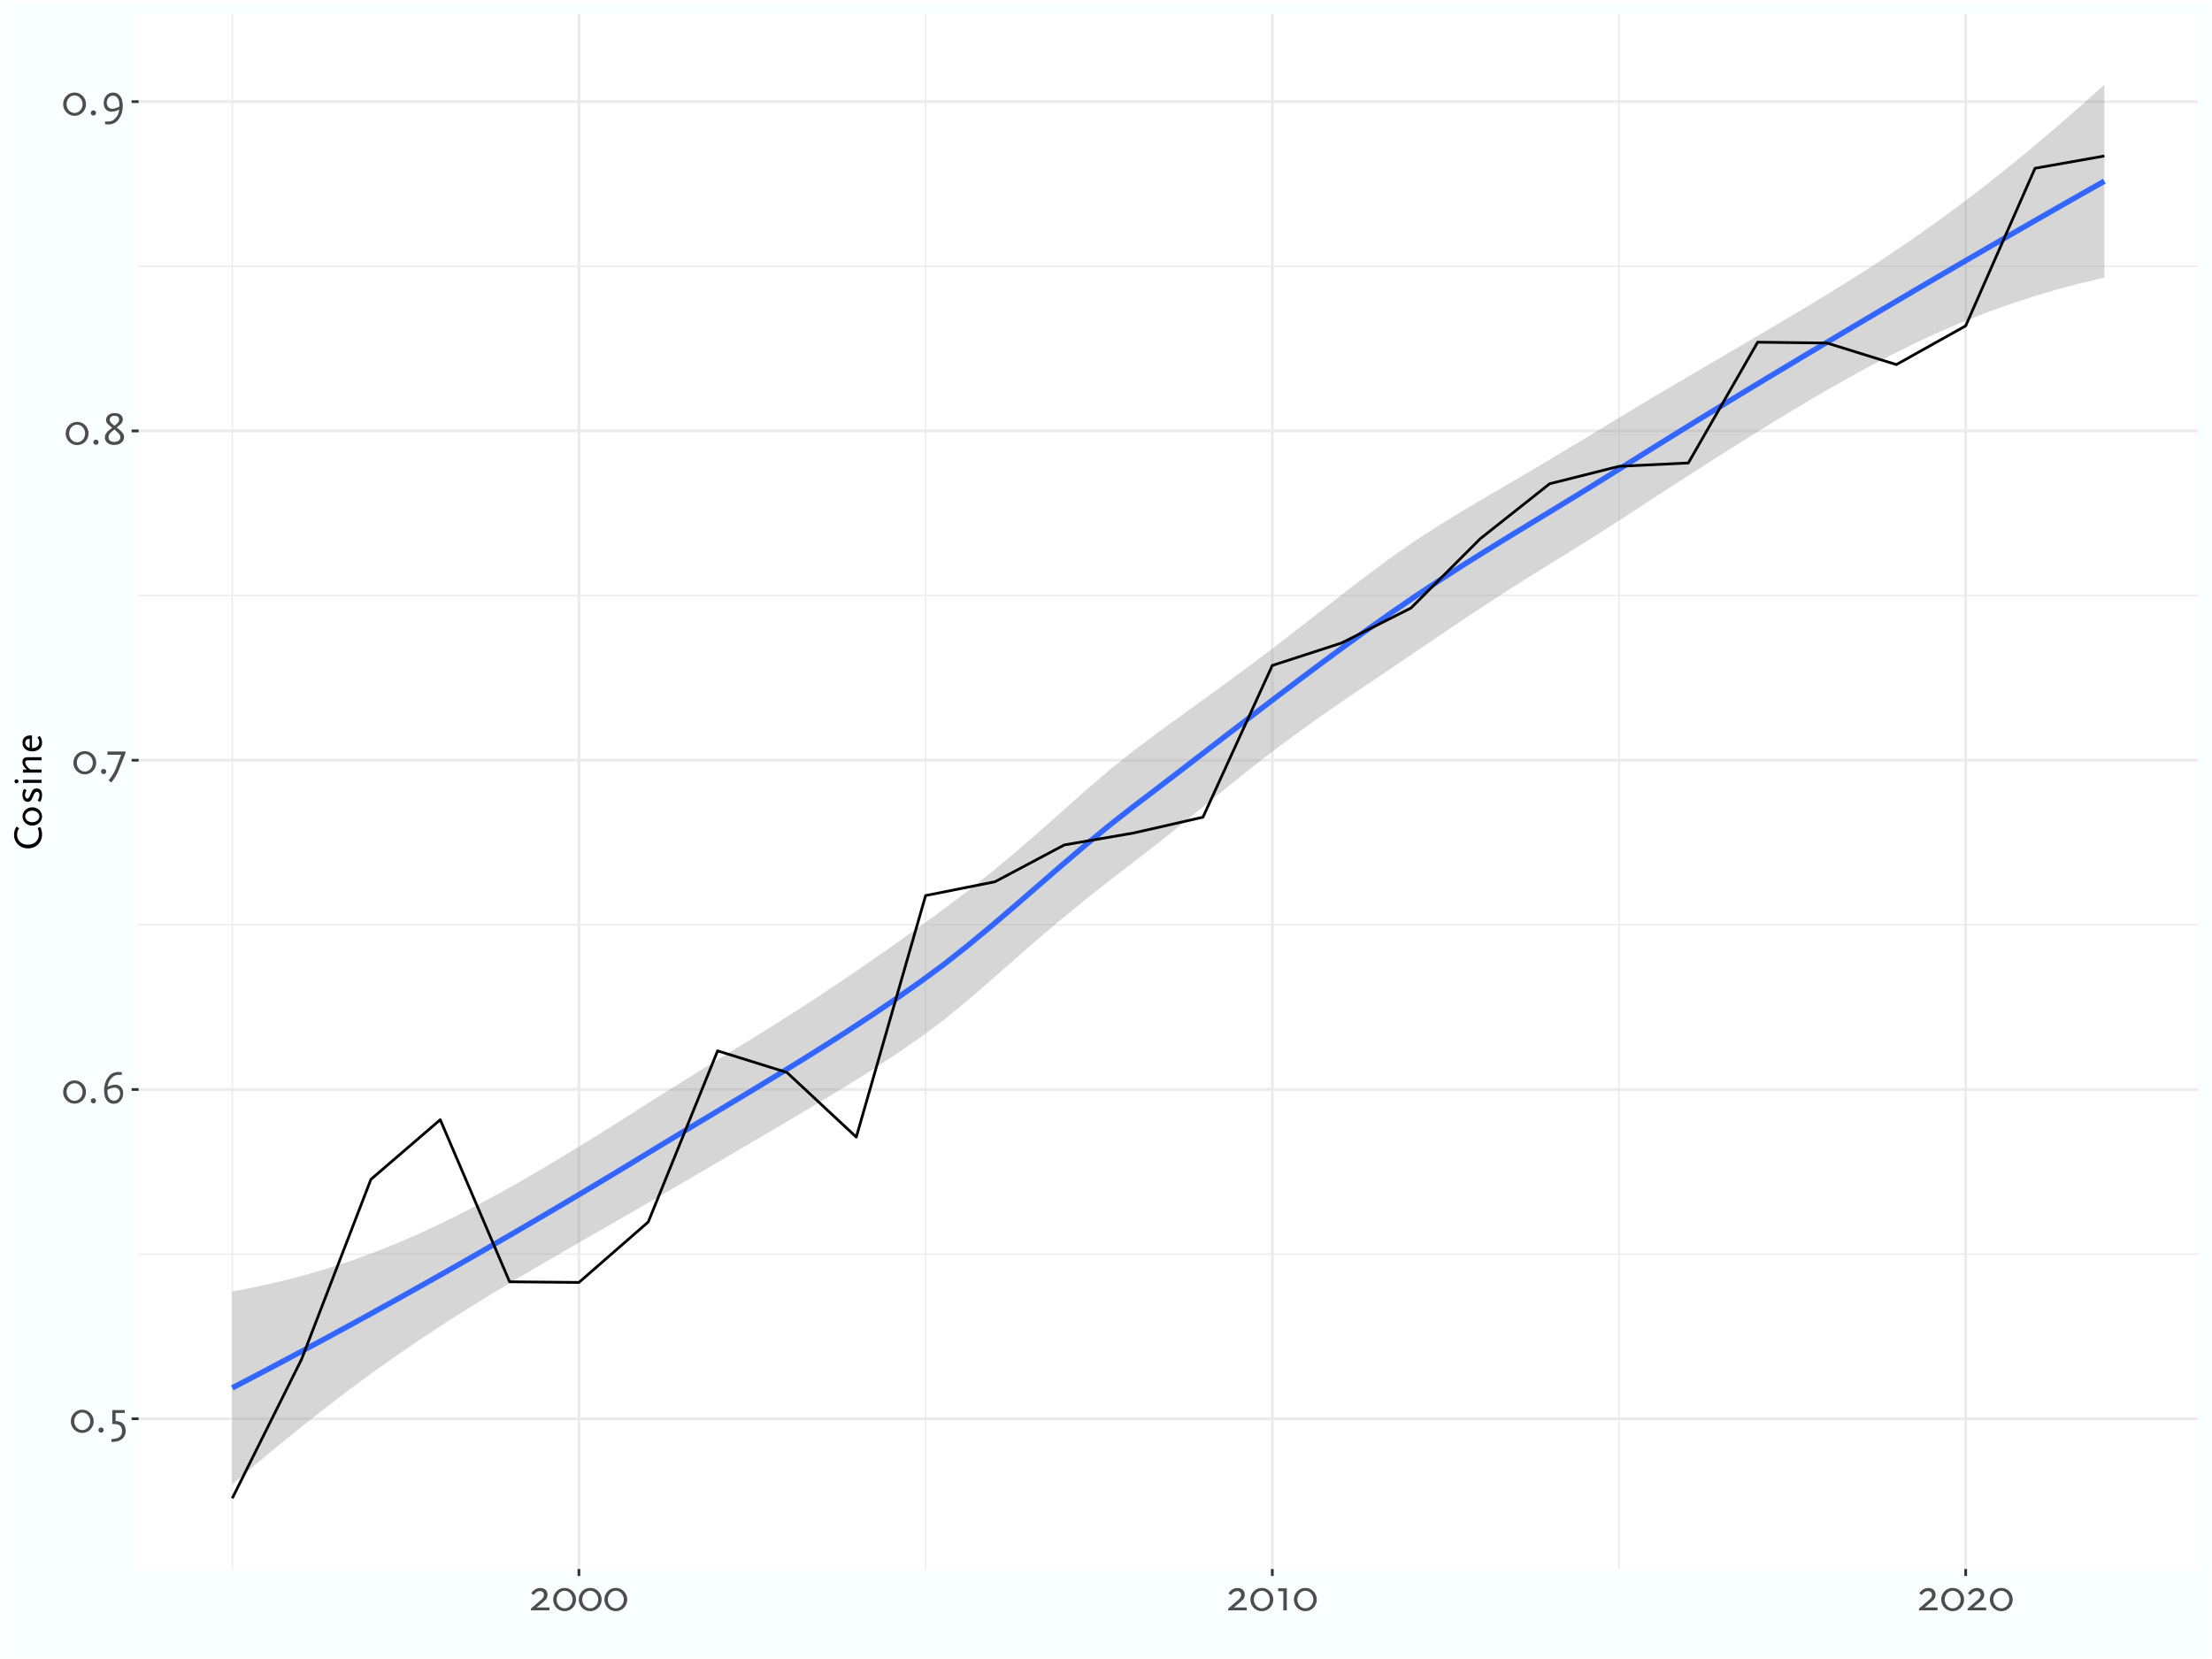
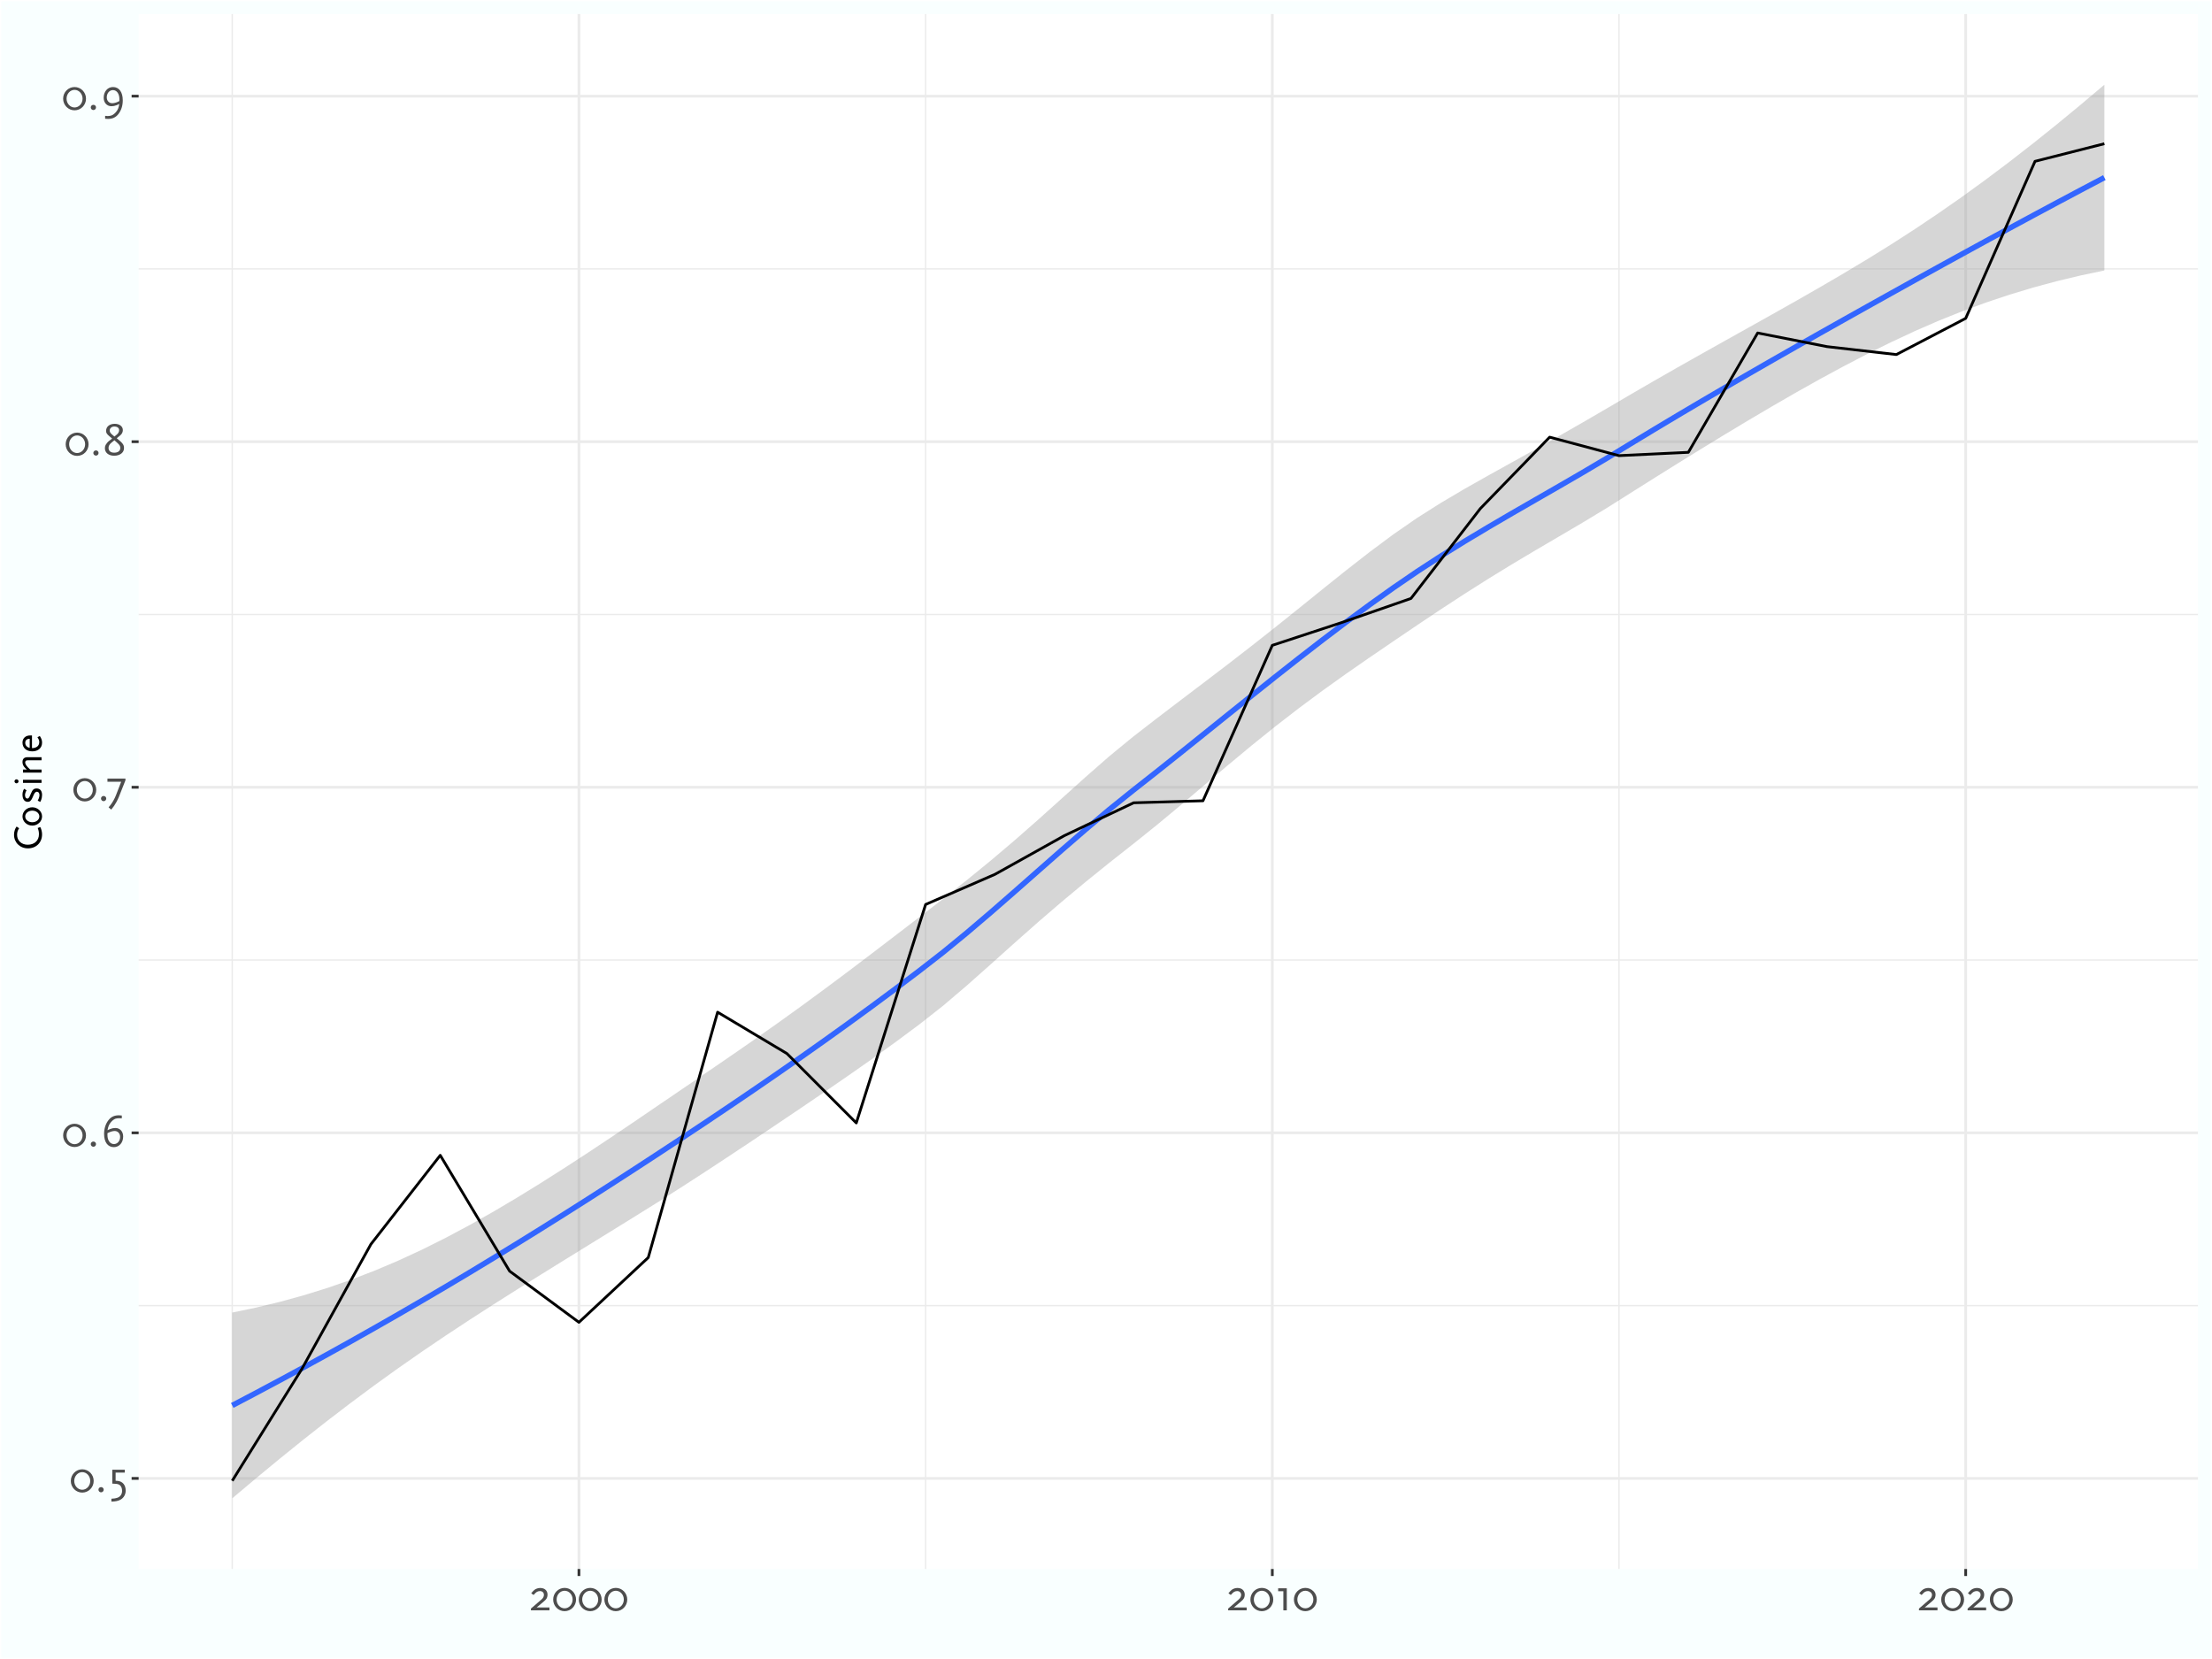
<svg xmlns="http://www.w3.org/2000/svg" xmlns:xlink="http://www.w3.org/1999/xlink" width="864" height="648" viewBox="0 0 864 648">
  <defs>
    <g>
      <g id="glyph-0-0">
        <path d="M 1.547 0 L 8.266 0 L 8.266 -11.875 L 1.547 -11.875 Z M 2.578 -1.031 L 2.578 -10.859 L 7.234 -10.859 L 7.234 -1.031 Z M 2.578 -1.031 " />
      </g>
      <g id="glyph-0-1">
        <path d="M 9.375 -4.219 C 9.375 -6.734 7.375 -8.766 4.906 -8.766 C 2.438 -8.766 0.438 -6.734 0.438 -4.219 C 0.438 -1.703 2.438 0.328 4.906 0.328 C 7.375 0.328 9.375 -1.703 9.375 -4.219 Z M 8.031 -4.219 C 8.031 -2.328 6.625 -0.781 4.906 -0.781 C 3.188 -0.781 1.781 -2.328 1.781 -4.219 C 1.781 -6.125 3.188 -7.656 4.906 -7.656 C 6.625 -7.656 8.031 -6.125 8.031 -4.219 Z M 8.031 -4.219 " />
      </g>
      <g id="glyph-0-2">
        <path d="M 3.281 -0.812 C 3.281 -1.375 2.828 -1.812 2.266 -1.812 C 1.688 -1.812 1.234 -1.375 1.234 -0.812 C 1.234 -0.234 1.688 0.219 2.266 0.219 C 2.828 0.219 3.281 -0.234 3.281 -0.812 Z M 3.281 -0.812 " />
      </g>
      <g id="glyph-0-3">
        <path d="M 6.875 -0.453 C 6.875 -2.656 5.641 -4.094 3.641 -4.25 L 2.938 -4.297 L 2.938 -7.469 L 6.516 -7.469 L 6.516 -8.609 L 1.641 -8.609 L 1.641 -3.172 L 2.516 -3.125 C 3.625 -3.094 4.234 -2.922 4.688 -2.5 C 5.188 -2.016 5.469 -1.266 5.469 -0.359 C 5.469 1.016 4.75 2 3.484 2.391 C 2.828 2.594 2.484 2.641 1.297 2.719 L 1.297 3.859 C 2.375 3.797 2.734 3.766 3.344 3.641 C 4 3.516 4.594 3.281 5.062 2.969 C 6.203 2.234 6.875 0.969 6.875 -0.453 Z M 6.875 -0.453 " />
      </g>
      <g id="glyph-0-4">
        <path d="M 8.891 -3.781 C 8.891 -5.734 7.656 -7.109 5.828 -7.109 C 5.203 -7.109 4.516 -6.984 3.797 -6.703 C 3.562 -6.609 3.422 -6.531 2.766 -6.234 C 3.094 -7.844 3.359 -8.484 4.141 -9.406 C 4.688 -10.062 5.312 -10.531 5.938 -10.75 C 6.297 -10.859 6.844 -10.922 7.391 -10.922 C 7.719 -10.922 7.906 -10.922 8.359 -10.875 L 8.359 -11.984 C 7.781 -12.047 7.547 -12.062 7.188 -12.062 C 5.438 -12.062 4.188 -11.484 3.172 -10.188 C 2.031 -8.75 1.438 -6.891 1.438 -4.781 C 1.438 -1.578 2.891 0.375 5.25 0.375 C 7.359 0.375 8.891 -1.391 8.891 -3.781 Z M 7.703 -3.641 C 7.703 -2.047 6.656 -0.828 5.297 -0.828 C 3.781 -0.828 2.75 -2.25 2.75 -4.375 C 2.75 -4.547 2.75 -4.719 2.766 -5.094 C 3.531 -5.469 3.891 -5.609 4.5 -5.781 C 4.875 -5.875 5.312 -5.938 5.562 -5.938 C 6.797 -5.938 7.703 -4.969 7.703 -3.641 Z M 7.703 -3.641 " />
      </g>
      <g id="glyph-0-5">
        <path d="M 7.781 -7.922 L 7.781 -8.609 L 0.75 -8.609 L 0.75 -7.359 L 6.109 -7.359 L 4.047 -2.031 C 3.562 -0.781 2.734 0.703 1.906 1.766 C 1.766 1.969 1.516 2.25 1.188 2.625 L 2.234 3.516 C 3.219 2.297 3.547 1.812 4.234 0.594 C 4.625 -0.125 4.938 -0.781 5.172 -1.344 Z M 7.781 -7.922 " />
      </g>
      <g id="glyph-0-6">
        <path d="M 8.219 -2.688 C 8.219 -3.531 8.062 -3.984 7.469 -4.688 C 7.25 -4.953 7.031 -5.172 6.859 -5.312 L 5.375 -6.562 L 6.625 -7.578 C 7.375 -8.188 7.766 -8.906 7.766 -9.719 C 7.766 -11.203 6.469 -12.203 4.594 -12.203 C 2.594 -12.203 1.219 -11.094 1.219 -9.453 C 1.219 -8.656 1.5 -8.219 2.406 -7.438 L 3.578 -6.438 L 2.297 -5.453 C 1.875 -5.125 1.281 -4.406 1.047 -3.953 C 0.859 -3.594 0.75 -3.156 0.75 -2.656 C 0.75 -0.922 2.219 0.266 4.359 0.266 C 6.641 0.266 8.219 -0.953 8.219 -2.688 Z M 6.781 -2.812 C 6.781 -1.641 5.891 -0.922 4.406 -0.922 C 2.984 -0.922 2.172 -1.609 2.172 -2.812 C 2.172 -3.562 2.562 -4.234 3.344 -4.859 L 4.484 -5.781 L 5.609 -4.75 C 6.469 -4 6.781 -3.453 6.781 -2.812 Z M 6.312 -9.719 C 6.312 -9.125 6 -8.484 5.469 -8.047 L 4.484 -7.234 L 3.516 -8.047 C 2.922 -8.547 2.625 -9.047 2.625 -9.578 C 2.625 -10.469 3.391 -11.141 4.453 -11.141 C 5.594 -11.141 6.312 -10.578 6.312 -9.719 Z M 6.312 -9.719 " />
      </g>
      <g id="glyph-0-7">
        <path d="M 8.734 -3.578 C 8.734 -6.797 7.297 -8.766 4.906 -8.766 C 2.828 -8.766 1.281 -7 1.281 -4.594 C 1.281 -2.625 2.531 -1.266 4.344 -1.266 C 4.969 -1.266 5.672 -1.406 6.375 -1.688 C 6.609 -1.781 6.766 -1.859 7.391 -2.156 C 7.094 -0.516 6.828 0.109 6.047 1.047 C 5.484 1.688 4.875 2.156 4.25 2.359 C 3.875 2.484 3.328 2.562 2.766 2.562 C 2.453 2.562 2.266 2.531 1.844 2.484 L 1.844 3.625 C 2.406 3.672 2.625 3.688 2.984 3.688 C 4.734 3.688 6 3.094 7.016 1.797 C 8.141 0.375 8.734 -1.469 8.734 -3.578 Z M 7.422 -4 C 7.422 -3.812 7.422 -3.656 7.391 -3.281 C 6.656 -2.891 6.281 -2.734 5.688 -2.594 C 5.297 -2.484 4.875 -2.438 4.625 -2.438 C 3.359 -2.438 2.484 -3.406 2.484 -4.734 C 2.484 -6.344 3.531 -7.562 4.875 -7.562 C 6.406 -7.562 7.422 -6.141 7.422 -4 Z M 7.422 -4 " />
      </g>
      <g id="glyph-0-8">
        <path d="M 7.984 0 L 7.984 -1.141 L 3 -1.141 L 5.328 -3.078 C 6.5 -4.062 6.797 -4.406 7.016 -4.953 C 7.156 -5.297 7.234 -5.688 7.234 -6.109 C 7.234 -7.703 6.141 -8.734 4.391 -8.734 C 3.547 -8.734 2.734 -8.453 2.156 -8.016 C 1.75 -7.688 1.672 -7.609 0.859 -6.672 L 1.781 -6 C 2.625 -6.906 2.688 -6.953 3.062 -7.203 C 3.359 -7.391 3.828 -7.531 4.25 -7.531 C 5.188 -7.531 5.828 -6.938 5.828 -6.047 C 5.828 -5.422 5.531 -4.812 4.938 -4.297 L 0.75 -0.688 L 0.75 0 Z M 7.984 0 " />
      </g>
      <g id="glyph-0-9">
        <path d="M 4.656 0 L 4.656 -8.609 L 1.281 -8.609 L 1.281 -7.469 L 3.312 -7.469 L 3.312 0 Z M 4.656 0 " />
      </g>
      <g id="glyph-1-0">
        <path d="M 0 -1.375 L 0 -7.344 L -10.562 -7.344 L -10.562 -1.375 Z M -0.906 -2.281 L -9.641 -2.281 L -9.641 -6.438 L -0.906 -6.438 Z M -0.906 -2.281 " />
      </g>
      <g id="glyph-1-1">
        <path d="M -9.75 -9.312 C -10.109 -8.781 -10.219 -8.562 -10.406 -8.094 C -10.625 -7.469 -10.75 -6.797 -10.75 -6.109 C -10.75 -3.094 -8.422 -0.797 -5.328 -0.797 C -2.078 -0.797 0.203 -3.062 0.203 -6.234 C 0.203 -6.734 0.156 -7.172 0.031 -7.703 C -0.094 -8.219 -0.188 -8.484 -0.484 -9.125 L -1.5 -8.75 C -1.156 -7.906 -1.016 -7.219 -1.016 -6.312 C -1.016 -3.844 -2.75 -2.219 -5.406 -2.219 C -7.828 -2.219 -9.547 -3.828 -9.547 -6.062 C -9.547 -7.094 -9.312 -7.859 -8.75 -8.656 Z M -9.75 -9.312 " />
      </g>
      <g id="glyph-1-2">
        <path d="M -3.609 -7.844 C -5.719 -7.844 -7.438 -6.219 -7.438 -4.266 C -7.438 -2.297 -5.719 -0.688 -3.609 -0.688 C -1.531 -0.688 0.203 -2.297 0.203 -4.266 C 0.203 -6.219 -1.531 -7.844 -3.609 -7.844 Z M -3.609 -6.531 C -2.078 -6.531 -0.859 -5.531 -0.859 -4.266 C -0.859 -2.984 -2.078 -2 -3.609 -2 C -5.156 -2 -6.375 -2.984 -6.375 -4.266 C -6.375 -5.531 -5.156 -6.531 -3.609 -6.531 Z M -3.609 -6.531 " />
      </g>
      <g id="glyph-1-3">
        <path d="M -1.875 -6.188 C -3.016 -6.188 -3.5 -5.766 -4.141 -4.219 C -4.688 -2.906 -4.797 -2.719 -5.094 -2.438 C -5.203 -2.312 -5.359 -2.25 -5.531 -2.25 C -6.078 -2.25 -6.453 -2.781 -6.453 -3.594 C -6.453 -3.875 -6.406 -4.141 -6.312 -4.438 C -6.219 -4.797 -6.125 -5.016 -5.844 -5.469 L -6.812 -6.062 C -7.156 -5.453 -7.266 -5.203 -7.359 -4.656 C -7.422 -4.359 -7.438 -4.031 -7.438 -3.734 C -7.438 -2.031 -6.656 -0.969 -5.391 -0.969 C -4.516 -0.969 -4.016 -1.453 -3.422 -2.859 C -2.891 -4.156 -2.688 -4.5 -2.266 -4.781 C -2.156 -4.859 -1.953 -4.922 -1.781 -4.922 C -1.219 -4.922 -0.812 -4.391 -0.812 -3.641 C -0.812 -3.203 -0.922 -2.531 -1.312 -1.812 L -1.5 -1.438 L -0.5 -0.938 C -0.125 -1.656 -0.016 -1.969 0.109 -2.656 C 0.172 -3.031 0.203 -3.359 0.203 -3.656 C 0.203 -5.25 -0.578 -6.188 -1.875 -6.188 Z M -1.875 -6.188 " />
      </g>
      <g id="glyph-1-4">
        <path d="M 0 -2.578 L -7.25 -2.578 L -7.25 -1.375 L 0 -1.375 Z M -9.781 -2.766 C -10.203 -2.766 -10.562 -2.422 -10.562 -1.984 C -10.562 -1.547 -10.203 -1.203 -9.781 -1.203 C -9.344 -1.203 -8.984 -1.547 -8.984 -1.984 C -8.984 -2.422 -9.344 -2.766 -9.781 -2.766 Z M -9.781 -2.766 " />
      </g>
      <g id="glyph-1-5">
        <path d="M 0 -7.406 L -5.422 -7.406 C -6.781 -7.406 -7.438 -6.781 -7.438 -5.5 C -7.438 -4.828 -7.188 -4.109 -6.719 -3.562 C -6.438 -3.219 -6.281 -3.078 -5.734 -2.578 L -7.25 -2.578 L -7.25 -1.375 L 0 -1.375 L 0 -2.578 L -4.438 -2.578 C -5.828 -3.844 -6.375 -4.625 -6.375 -5.359 C -6.375 -5.703 -6.219 -5.984 -5.984 -6.094 C -5.781 -6.172 -5.609 -6.203 -5.141 -6.203 L 0 -6.203 Z M 0 -7.406 " />
      </g>
      <g id="glyph-1-6">
        <path d="M -3.734 -6.906 L -4.438 -6.906 C -6.234 -6.906 -7.438 -5.812 -7.438 -4.109 C -7.438 -2.047 -5.922 -0.688 -3.609 -0.688 C -1.328 -0.688 0.203 -2.047 0.203 -4.062 C 0.203 -5.016 0 -5.609 -0.672 -6.688 L -1.609 -6.203 C -1.078 -5.422 -0.891 -4.953 -0.891 -4.312 C -0.891 -2.844 -1.969 -1.953 -3.734 -1.953 Z M -4.625 -5.594 L -4.625 -2.047 C -5.75 -2.312 -6.359 -3.031 -6.359 -4.031 C -6.359 -5.031 -5.75 -5.578 -4.625 -5.594 Z M -4.625 -5.594 " />
      </g>
    </g>
    <clipPath id="clip-0">
      <path clip-rule="nonzero" d="M 54.152 5.48 L 858.523 5.48 L 858.523 612.852 L 54.152 612.852 Z M 54.152 5.48 " />
    </clipPath>
    <clipPath id="clip-1">
-       <path clip-rule="nonzero" d="M 54.152 489 L 858.523 489 L 858.523 491 L 54.152 491 Z M 54.152 489 " />
+       <path clip-rule="nonzero" d="M 54.152 509 L 858.523 509 L 858.523 511 L 54.152 511 Z M 54.152 509 " />
    </clipPath>
    <clipPath id="clip-2">
-       <path clip-rule="nonzero" d="M 54.152 360 L 858.523 360 L 858.523 362 L 54.152 362 Z M 54.152 360 " />
+       <path clip-rule="nonzero" d="M 54.152 374 L 858.523 374 L 858.523 376 L 54.152 376 Z M 54.152 374 " />
    </clipPath>
    <clipPath id="clip-3">
-       <path clip-rule="nonzero" d="M 54.152 232 L 858.523 232 L 858.523 233 L 54.152 233 Z M 54.152 232 " />
+       <path clip-rule="nonzero" d="M 54.152 239 L 858.523 239 L 858.523 241 L 54.152 241 Z M 54.152 239 " />
    </clipPath>
    <clipPath id="clip-4">
-       <path clip-rule="nonzero" d="M 54.152 103 L 858.523 103 L 858.523 105 L 54.152 105 Z M 54.152 103 " />
+       <path clip-rule="nonzero" d="M 54.152 104 L 858.523 104 L 858.523 106 L 54.152 106 Z M 54.152 104 " />
    </clipPath>
    <clipPath id="clip-5">
      <path clip-rule="nonzero" d="M 90 5.48 L 91 5.48 L 91 612.852 L 90 612.852 Z M 90 5.48 " />
    </clipPath>
    <clipPath id="clip-6">
      <path clip-rule="nonzero" d="M 361 5.48 L 362 5.48 L 362 612.852 L 361 612.852 Z M 361 5.48 " />
    </clipPath>
    <clipPath id="clip-7">
      <path clip-rule="nonzero" d="M 632 5.48 L 633 5.48 L 633 612.852 L 632 612.852 Z M 632 5.48 " />
    </clipPath>
    <clipPath id="clip-8">
-       <path clip-rule="nonzero" d="M 54.152 553 L 858.523 553 L 858.523 555 L 54.152 555 Z M 54.152 553 " />
+       <path clip-rule="nonzero" d="M 54.152 576 L 858.523 576 L 858.523 578 L 54.152 578 Z M 54.152 576 " />
    </clipPath>
    <clipPath id="clip-9">
-       <path clip-rule="nonzero" d="M 54.152 425 L 858.523 425 L 858.523 427 L 54.152 427 Z M 54.152 425 " />
+       <path clip-rule="nonzero" d="M 54.152 441 L 858.523 441 L 858.523 444 L 54.152 444 Z M 54.152 441 " />
    </clipPath>
    <clipPath id="clip-10">
-       <path clip-rule="nonzero" d="M 54.152 296 L 858.523 296 L 858.523 298 L 54.152 298 Z M 54.152 296 " />
+       <path clip-rule="nonzero" d="M 54.152 306 L 858.523 306 L 858.523 309 L 54.152 309 Z M 54.152 306 " />
    </clipPath>
    <clipPath id="clip-11">
-       <path clip-rule="nonzero" d="M 54.152 167 L 858.523 167 L 858.523 169 L 54.152 169 Z M 54.152 167 " />
+       <path clip-rule="nonzero" d="M 54.152 171 L 858.523 171 L 858.523 174 L 54.152 174 Z M 54.152 171 " />
    </clipPath>
    <clipPath id="clip-12">
-       <path clip-rule="nonzero" d="M 54.152 39 L 858.523 39 L 858.523 41 L 54.152 41 Z M 54.152 39 " />
+       <path clip-rule="nonzero" d="M 54.152 37 L 858.523 37 L 858.523 39 L 54.152 39 Z M 54.152 37 " />
    </clipPath>
    <clipPath id="clip-13">
      <path clip-rule="nonzero" d="M 225 5.48 L 227 5.48 L 227 612.852 L 225 612.852 Z M 225 5.48 " />
    </clipPath>
    <clipPath id="clip-14">
      <path clip-rule="nonzero" d="M 496 5.48 L 498 5.48 L 498 612.852 L 496 612.852 Z M 496 5.48 " />
    </clipPath>
    <clipPath id="clip-15">
      <path clip-rule="nonzero" d="M 767 5.48 L 769 5.48 L 769 612.852 L 767 612.852 Z M 767 5.48 " />
    </clipPath>
  </defs>
  <rect x="-86.4" y="-64.8" width="1036.8" height="777.6" fill="rgb(100%, 100%, 100%)" fill-opacity="1" />
  <rect x="-86.4" y="-64.8" width="1036.8" height="777.6" fill="rgb(97.647%, 100%, 100%)" fill-opacity="1" />
  <path fill="none" stroke-width="1.067" stroke-linecap="round" stroke-linejoin="round" stroke="rgb(100%, 100%, 100%)" stroke-opacity="1" stroke-miterlimit="10" d="M 0 648 L 864 648 L 864 0 L 0 0 Z M 0 648 " />
  <g clip-path="url(#clip-0)">
    <path fill-rule="nonzero" fill="rgb(100%, 100%, 100%)" fill-opacity="1" d="M 54.152 612.848 L 858.523 612.848 L 858.523 5.477 L 54.152 5.477 Z M 54.152 612.848 " />
  </g>
  <g clip-path="url(#clip-1)">
-     <path fill="none" stroke-width="0.533" stroke-linecap="butt" stroke-linejoin="round" stroke="rgb(92.157%, 92.157%, 92.157%)" stroke-opacity="1" stroke-miterlimit="10" d="M 54.152 489.855 L 858.52 489.855 " />
+     <path fill="none" stroke-width="0.533" stroke-linecap="butt" stroke-linejoin="round" stroke="rgb(92.157%, 92.157%, 92.157%)" stroke-opacity="1" stroke-miterlimit="10" d="M 54.152 509.973 L 858.52 509.973 " />
  </g>
  <g clip-path="url(#clip-2)">
-     <path fill="none" stroke-width="0.533" stroke-linecap="butt" stroke-linejoin="round" stroke="rgb(92.157%, 92.157%, 92.157%)" stroke-opacity="1" stroke-miterlimit="10" d="M 54.152 361.242 L 858.52 361.242 " />
+     <path fill="none" stroke-width="0.533" stroke-linecap="butt" stroke-linejoin="round" stroke="rgb(92.157%, 92.157%, 92.157%)" stroke-opacity="1" stroke-miterlimit="10" d="M 54.152 374.992 L 858.52 374.992 " />
  </g>
  <g clip-path="url(#clip-3)">
-     <path fill="none" stroke-width="0.533" stroke-linecap="butt" stroke-linejoin="round" stroke="rgb(92.157%, 92.157%, 92.157%)" stroke-opacity="1" stroke-miterlimit="10" d="M 54.152 232.625 L 858.52 232.625 " />
+     <path fill="none" stroke-width="0.533" stroke-linecap="butt" stroke-linejoin="round" stroke="rgb(92.157%, 92.157%, 92.157%)" stroke-opacity="1" stroke-miterlimit="10" d="M 54.152 240.016 L 858.52 240.016 " />
  </g>
  <g clip-path="url(#clip-4)">
-     <path fill="none" stroke-width="0.533" stroke-linecap="butt" stroke-linejoin="round" stroke="rgb(92.157%, 92.157%, 92.157%)" stroke-opacity="1" stroke-miterlimit="10" d="M 54.152 104.012 L 858.52 104.012 " />
+     <path fill="none" stroke-width="0.533" stroke-linecap="butt" stroke-linejoin="round" stroke="rgb(92.157%, 92.157%, 92.157%)" stroke-opacity="1" stroke-miterlimit="10" d="M 54.152 105.035 L 858.52 105.035 " />
  </g>
  <g clip-path="url(#clip-5)">
    <path fill="none" stroke-width="0.533" stroke-linecap="butt" stroke-linejoin="round" stroke="rgb(92.157%, 92.157%, 92.157%)" stroke-opacity="1" stroke-miterlimit="10" d="M 90.715 612.848 L 90.715 5.48 " />
  </g>
  <g clip-path="url(#clip-6)">
    <path fill="none" stroke-width="0.533" stroke-linecap="butt" stroke-linejoin="round" stroke="rgb(92.157%, 92.157%, 92.157%)" stroke-opacity="1" stroke-miterlimit="10" d="M 361.543 612.848 L 361.543 5.48 " />
  </g>
  <g clip-path="url(#clip-7)">
    <path fill="none" stroke-width="0.533" stroke-linecap="butt" stroke-linejoin="round" stroke="rgb(92.157%, 92.157%, 92.157%)" stroke-opacity="1" stroke-miterlimit="10" d="M 632.375 612.848 L 632.375 5.48 " />
  </g>
  <g clip-path="url(#clip-8)">
-     <path fill="none" stroke-width="1.067" stroke-linecap="butt" stroke-linejoin="round" stroke="rgb(92.157%, 92.157%, 92.157%)" stroke-opacity="1" stroke-miterlimit="10" d="M 54.152 554.164 L 858.52 554.164 " />
+     <path fill="none" stroke-width="1.067" stroke-linecap="butt" stroke-linejoin="round" stroke="rgb(92.157%, 92.157%, 92.157%)" stroke-opacity="1" stroke-miterlimit="10" d="M 54.152 577.461 L 858.52 577.461 " />
  </g>
  <g clip-path="url(#clip-9)">
-     <path fill="none" stroke-width="1.067" stroke-linecap="butt" stroke-linejoin="round" stroke="rgb(92.157%, 92.157%, 92.157%)" stroke-opacity="1" stroke-miterlimit="10" d="M 54.152 425.547 L 858.52 425.547 " />
+     <path fill="none" stroke-width="1.067" stroke-linecap="butt" stroke-linejoin="round" stroke="rgb(92.157%, 92.157%, 92.157%)" stroke-opacity="1" stroke-miterlimit="10" d="M 54.152 442.484 L 858.52 442.484 " />
  </g>
  <g clip-path="url(#clip-10)">
-     <path fill="none" stroke-width="1.067" stroke-linecap="butt" stroke-linejoin="round" stroke="rgb(92.157%, 92.157%, 92.157%)" stroke-opacity="1" stroke-miterlimit="10" d="M 54.152 296.934 L 858.52 296.934 " />
+     <path fill="none" stroke-width="1.067" stroke-linecap="butt" stroke-linejoin="round" stroke="rgb(92.157%, 92.157%, 92.157%)" stroke-opacity="1" stroke-miterlimit="10" d="M 54.152 307.504 L 858.52 307.504 " />
  </g>
  <g clip-path="url(#clip-11)">
-     <path fill="none" stroke-width="1.067" stroke-linecap="butt" stroke-linejoin="round" stroke="rgb(92.157%, 92.157%, 92.157%)" stroke-opacity="1" stroke-miterlimit="10" d="M 54.152 168.32 L 858.52 168.32 " />
+     <path fill="none" stroke-width="1.067" stroke-linecap="butt" stroke-linejoin="round" stroke="rgb(92.157%, 92.157%, 92.157%)" stroke-opacity="1" stroke-miterlimit="10" d="M 54.152 172.527 L 858.52 172.527 " />
  </g>
  <g clip-path="url(#clip-12)">
-     <path fill="none" stroke-width="1.067" stroke-linecap="butt" stroke-linejoin="round" stroke="rgb(92.157%, 92.157%, 92.157%)" stroke-opacity="1" stroke-miterlimit="10" d="M 54.152 39.703 L 858.52 39.703 " />
+     <path fill="none" stroke-width="1.067" stroke-linecap="butt" stroke-linejoin="round" stroke="rgb(92.157%, 92.157%, 92.157%)" stroke-opacity="1" stroke-miterlimit="10" d="M 54.152 37.547 L 858.52 37.547 " />
  </g>
  <g clip-path="url(#clip-13)">
    <path fill="none" stroke-width="1.067" stroke-linecap="butt" stroke-linejoin="round" stroke="rgb(92.157%, 92.157%, 92.157%)" stroke-opacity="1" stroke-miterlimit="10" d="M 226.129 612.848 L 226.129 5.48 " />
  </g>
  <g clip-path="url(#clip-14)">
    <path fill="none" stroke-width="1.067" stroke-linecap="butt" stroke-linejoin="round" stroke="rgb(92.157%, 92.157%, 92.157%)" stroke-opacity="1" stroke-miterlimit="10" d="M 496.961 612.848 L 496.961 5.48 " />
  </g>
  <g clip-path="url(#clip-15)">
    <path fill="none" stroke-width="1.067" stroke-linecap="butt" stroke-linejoin="round" stroke="rgb(92.157%, 92.157%, 92.157%)" stroke-opacity="1" stroke-miterlimit="10" d="M 767.793 612.848 L 767.793 5.48 " />
  </g>
-   <path fill-rule="nonzero" fill="rgb(60%, 60%, 60%)" fill-opacity="0.4" d="M 90.715 504.445 L 99.969 502.656 L 109.227 500.582 L 118.48 498.203 L 127.738 495.512 L 136.996 492.492 L 146.25 489.133 L 155.508 485.434 L 164.762 481.395 L 174.02 477.035 L 183.277 472.379 L 192.531 467.457 L 201.789 462.301 L 211.043 456.945 L 220.301 451.426 L 229.559 445.766 L 238.812 439.992 L 248.07 434.125 L 257.324 428.211 L 266.582 422.406 L 275.84 416.699 L 285.094 411.023 L 294.352 405.324 L 303.605 399.543 L 312.863 393.641 L 322.121 387.59 L 331.375 381.387 L 340.633 375.035 L 349.887 368.555 L 359.145 361.965 L 368.402 355.242 L 377.656 348.25 L 386.914 340.938 L 396.168 333.27 L 405.426 325.273 L 414.684 317.066 L 423.938 308.844 L 433.195 300.879 L 442.453 293.473 L 451.707 286.566 L 460.965 279.812 L 470.219 273.117 L 479.477 266.395 L 488.734 259.562 L 497.988 252.578 L 507.246 245.441 L 516.5 238.215 L 525.758 230.992 L 535.016 223.902 L 544.27 217.09 L 553.527 210.688 L 562.781 204.734 L 572.039 199.098 L 581.297 193.637 L 590.551 188.223 L 599.809 182.781 L 609.062 177.27 L 618.32 171.695 L 627.578 166.09 L 636.832 160.484 L 646.09 154.941 L 655.344 149.457 L 664.602 144.016 L 673.859 138.602 L 683.113 133.188 L 692.371 127.75 L 701.625 122.258 L 710.883 116.68 L 720.141 110.977 L 729.395 105.109 L 738.652 99.047 L 747.906 92.75 L 757.164 86.195 L 766.422 79.371 L 775.676 72.277 L 784.934 64.914 L 794.191 57.301 L 803.445 49.449 L 812.703 41.371 L 821.957 33.086 L 821.957 108.434 L 812.703 110.625 L 803.445 113.082 L 794.191 115.816 L 784.934 118.852 L 775.676 122.188 L 766.422 125.844 L 757.164 129.816 L 747.906 134.105 L 738.652 138.695 L 729.395 143.551 L 720.141 148.645 L 710.883 153.941 L 701.625 159.41 L 692.371 165.023 L 683.113 170.754 L 673.859 176.574 L 664.602 182.469 L 655.344 188.422 L 646.09 194.418 L 636.832 200.449 L 627.578 206.469 L 618.32 212.305 L 609.062 218.027 L 599.809 223.758 L 590.551 229.582 L 581.297 235.555 L 572.039 241.676 L 562.781 247.906 L 553.527 254.195 L 544.27 260.461 L 535.016 266.68 L 525.758 272.941 L 516.5 279.332 L 507.246 285.941 L 497.988 292.816 L 488.734 299.969 L 479.477 307.352 L 470.219 314.875 L 460.965 322.418 L 451.707 329.836 L 442.453 336.992 L 433.195 344.09 L 423.938 351.398 L 414.684 358.961 L 405.426 366.797 L 396.168 374.859 L 386.914 383.008 L 377.656 391.016 L 368.402 398.598 L 359.145 405.477 L 349.887 411.84 L 340.633 417.887 L 331.375 423.688 L 322.121 429.32 L 312.863 434.852 L 303.605 440.32 L 294.352 445.766 L 285.094 451.195 L 275.84 456.617 L 266.582 462.016 L 257.324 467.395 L 248.07 472.746 L 238.812 478.078 L 229.559 483.402 L 220.301 488.738 L 211.043 494.121 L 201.789 499.57 L 192.531 505.125 L 183.277 510.82 L 174.02 516.684 L 164.762 522.754 L 155.508 529.055 L 146.25 535.605 L 136.996 542.402 L 127.738 549.445 L 118.48 556.719 L 109.227 564.215 L 99.969 571.91 L 90.715 579.793 Z M 90.715 504.445 " />
-   <path fill="none" stroke-width="2.134" stroke-linecap="butt" stroke-linejoin="round" stroke="rgb(20%, 40%, 100%)" stroke-opacity="1" stroke-miterlimit="10" d="M 90.715 542.121 L 99.969 537.281 L 109.227 532.398 L 118.48 527.461 L 127.738 522.477 L 136.996 517.445 L 146.25 512.367 L 155.508 507.242 L 164.762 502.074 L 174.02 496.859 L 183.277 491.598 L 192.531 486.289 L 201.789 480.938 L 211.043 475.531 L 220.301 470.082 L 229.559 464.582 L 238.812 459.035 L 248.07 453.438 L 257.324 447.801 L 266.582 442.211 L 275.84 436.656 L 285.094 431.109 L 294.352 425.547 L 303.605 419.934 L 312.863 414.246 L 322.121 408.457 L 331.375 402.539 L 340.633 396.461 L 349.887 390.199 L 359.145 383.723 L 368.402 376.922 L 377.656 369.633 L 386.914 361.973 L 396.168 354.066 L 405.426 346.035 L 414.684 338.012 L 423.938 330.121 L 433.195 322.484 L 442.453 315.23 L 451.707 308.199 L 460.965 301.113 L 470.219 293.996 L 479.477 286.871 L 488.734 279.766 L 497.988 272.695 L 507.246 265.691 L 516.5 258.773 L 525.758 251.965 L 535.016 245.293 L 544.27 238.777 L 553.527 232.441 L 562.781 226.32 L 572.039 220.387 L 581.297 214.594 L 590.551 208.902 L 599.809 203.27 L 609.062 197.648 L 618.32 192 L 627.578 186.281 L 636.832 180.465 L 646.09 174.68 L 655.344 168.941 L 664.602 163.242 L 673.859 157.59 L 683.113 151.969 L 692.371 146.387 L 701.625 140.836 L 710.883 135.309 L 720.141 129.809 L 729.395 124.332 L 738.652 118.871 L 747.906 113.43 L 757.164 108.008 L 766.422 102.605 L 775.676 97.234 L 784.934 91.883 L 794.191 86.559 L 803.445 81.266 L 812.703 75.996 L 821.957 70.762 " />
-   <path fill="none" stroke-width="1.067" stroke-linecap="butt" stroke-linejoin="round" stroke="rgb(0%, 0%, 0%)" stroke-opacity="1" stroke-miterlimit="10" d="M 90.715 585.242 L 117.797 530.914 L 144.879 460.652 L 171.961 437.367 L 199.047 500.664 L 226.129 500.914 L 253.211 477.289 L 280.297 410.461 L 307.379 418.898 L 334.461 444.141 L 361.543 349.801 L 388.629 344.41 L 415.711 330.027 L 442.793 325.363 L 469.879 319.184 L 496.961 259.926 L 524.043 251.137 L 551.125 237.496 L 578.211 210.398 L 605.293 188.953 L 632.375 182.148 L 659.461 180.836 L 686.543 133.66 L 713.625 133.992 L 740.707 142.406 L 767.793 127.27 L 794.875 65.727 L 821.957 60.926 " />
-   <g fill="rgb(30.196%, 30.196%, 30.196%)" fill-opacity="1">
-     <use xlink:href="#glyph-0-1" x="27.219" y="559.376" />
-     <use xlink:href="#glyph-0-2" x="37.219" y="559.376" />
-     <use xlink:href="#glyph-0-3" x="42.219" y="559.376" />
-   </g>
-   <g fill="rgb(30.196%, 30.196%, 30.196%)" fill-opacity="1">
-     <use xlink:href="#glyph-0-1" x="24.219" y="430.759" />
-     <use xlink:href="#glyph-0-2" x="34.219" y="430.759" />
-     <use xlink:href="#glyph-0-4" x="39.219" y="430.759" />
-   </g>
-   <g fill="rgb(30.196%, 30.196%, 30.196%)" fill-opacity="1">
-     <use xlink:href="#glyph-0-1" x="28.219" y="302.146" />
-     <use xlink:href="#glyph-0-2" x="38.219" y="302.146" />
-     <use xlink:href="#glyph-0-5" x="41.219" y="302.146" />
-   </g>
-   <g fill="rgb(30.196%, 30.196%, 30.196%)" fill-opacity="1">
-     <use xlink:href="#glyph-0-1" x="25.219" y="173.532" />
-     <use xlink:href="#glyph-0-2" x="35.219" y="173.532" />
-     <use xlink:href="#glyph-0-6" x="40.219" y="173.532" />
-   </g>
-   <g fill="rgb(30.196%, 30.196%, 30.196%)" fill-opacity="1">
-     <use xlink:href="#glyph-0-1" x="24.219" y="44.915" />
-     <use xlink:href="#glyph-0-2" x="34.219" y="44.915" />
-     <use xlink:href="#glyph-0-7" x="39.219" y="44.915" />
-   </g>
-   <path fill="none" stroke-width="1.067" stroke-linecap="butt" stroke-linejoin="round" stroke="rgb(20%, 20%, 20%)" stroke-opacity="1" stroke-miterlimit="10" d="M 51.41 554.164 L 54.152 554.164 " />
-   <path fill="none" stroke-width="1.067" stroke-linecap="butt" stroke-linejoin="round" stroke="rgb(20%, 20%, 20%)" stroke-opacity="1" stroke-miterlimit="10" d="M 51.41 425.547 L 54.152 425.547 " />
-   <path fill="none" stroke-width="1.067" stroke-linecap="butt" stroke-linejoin="round" stroke="rgb(20%, 20%, 20%)" stroke-opacity="1" stroke-miterlimit="10" d="M 51.41 296.934 L 54.152 296.934 " />
-   <path fill="none" stroke-width="1.067" stroke-linecap="butt" stroke-linejoin="round" stroke="rgb(20%, 20%, 20%)" stroke-opacity="1" stroke-miterlimit="10" d="M 51.41 168.32 L 54.152 168.32 " />
-   <path fill="none" stroke-width="1.067" stroke-linecap="butt" stroke-linejoin="round" stroke="rgb(20%, 20%, 20%)" stroke-opacity="1" stroke-miterlimit="10" d="M 51.41 39.703 L 54.152 39.703 " />
+   <path fill-rule="nonzero" fill="rgb(60%, 60%, 60%)" fill-opacity="0.4" d="M 90.715 512.68 L 99.969 510.75 L 109.227 508.523 L 118.48 505.98 L 127.738 503.113 L 136.996 499.902 L 146.25 496.344 L 155.508 492.422 L 164.762 488.148 L 174.02 483.531 L 183.277 478.594 L 192.531 473.371 L 201.789 467.891 L 211.043 462.199 L 220.301 456.32 L 229.559 450.297 L 238.812 444.148 L 248.07 437.906 L 257.324 431.598 L 266.582 425.301 L 275.84 419.008 L 285.094 412.672 L 294.352 406.262 L 303.605 399.738 L 312.863 393.082 L 322.121 386.289 L 331.375 379.375 L 340.633 372.359 L 349.887 365.285 L 359.145 358.188 L 368.402 351.059 L 377.656 343.75 L 386.914 336.195 L 396.168 328.352 L 405.426 320.227 L 414.684 311.906 L 423.938 303.574 L 433.195 295.469 L 442.453 287.863 L 451.707 280.695 L 460.965 273.641 L 470.219 266.621 L 479.477 259.562 L 488.734 252.398 L 497.988 245.102 L 507.246 237.684 L 516.5 230.215 L 525.758 222.801 L 535.016 215.582 L 544.27 208.695 L 553.527 202.293 L 562.781 196.43 L 572.039 190.961 L 581.297 185.73 L 590.551 180.59 L 599.809 175.445 L 609.062 170.234 L 618.32 164.934 L 627.578 159.555 L 636.832 154.117 L 646.09 148.75 L 655.344 143.461 L 664.602 138.234 L 673.859 133.047 L 683.113 127.879 L 692.371 122.695 L 701.625 117.477 L 710.883 112.18 L 720.141 106.773 L 729.395 101.219 L 738.652 95.473 L 747.906 89.508 L 757.164 83.297 L 766.422 76.836 L 775.676 70.117 L 784.934 63.152 L 794.191 55.953 L 803.445 48.531 L 812.703 40.902 L 821.957 33.086 L 821.957 105.648 L 812.703 107.594 L 803.445 109.809 L 794.191 112.305 L 784.934 115.09 L 775.676 118.184 L 766.422 121.59 L 757.164 125.309 L 747.906 129.336 L 738.652 133.656 L 729.395 138.238 L 720.141 143.051 L 710.883 148.066 L 701.625 153.258 L 692.371 158.594 L 683.113 164.055 L 673.859 169.617 L 664.602 175.266 L 655.344 180.988 L 646.09 186.77 L 636.832 192.605 L 627.578 198.441 L 618.32 204.039 L 609.062 209.484 L 599.809 214.906 L 590.551 220.422 L 581.297 226.098 L 572.039 231.961 L 562.781 238.004 L 553.527 244.191 L 544.27 250.461 L 535.016 256.773 L 525.758 263.199 L 516.5 269.812 L 507.246 276.684 L 497.988 283.852 L 488.734 291.309 L 479.477 299.004 L 470.219 306.832 L 460.965 314.672 L 451.707 322.367 L 442.453 329.777 L 433.195 337.082 L 423.938 344.551 L 414.684 352.254 L 405.426 360.215 L 396.168 368.406 L 386.914 376.711 L 377.656 384.93 L 368.402 392.809 L 359.145 400.09 L 349.887 406.969 L 340.633 413.625 L 331.375 420.109 L 322.121 426.477 L 312.863 432.766 L 303.605 439.008 L 294.352 445.207 L 285.094 451.359 L 275.84 457.449 L 266.582 463.445 L 257.324 469.328 L 248.07 475.098 L 238.812 480.828 L 229.559 486.539 L 220.301 492.254 L 211.043 497.996 L 201.789 503.785 L 192.531 509.648 L 183.277 515.613 L 174.02 521.715 L 164.762 527.977 L 155.508 534.434 L 146.25 541.094 L 136.996 547.969 L 127.738 555.051 L 118.48 562.332 L 109.227 569.801 L 99.969 577.441 L 90.715 585.242 Z M 90.715 512.68 " />
+   <path fill="none" stroke-width="2.134" stroke-linecap="butt" stroke-linejoin="round" stroke="rgb(20%, 40%, 100%)" stroke-opacity="1" stroke-miterlimit="10" d="M 90.715 548.961 L 99.969 544.098 L 109.227 539.16 L 118.48 534.156 L 127.738 529.082 L 136.996 523.938 L 146.25 518.719 L 155.508 513.43 L 164.762 508.062 L 174.02 502.625 L 183.277 497.105 L 192.531 491.508 L 201.789 485.836 L 211.043 480.098 L 220.301 474.289 L 229.559 468.418 L 238.812 462.488 L 248.07 456.5 L 257.324 450.461 L 266.582 444.371 L 275.84 438.227 L 285.094 432.016 L 294.352 425.734 L 303.605 419.371 L 312.863 412.926 L 322.121 406.383 L 331.375 399.742 L 340.633 392.992 L 349.887 386.125 L 359.145 379.137 L 368.402 371.934 L 377.656 364.34 L 386.914 356.453 L 396.168 348.379 L 405.426 340.219 L 414.684 332.078 L 423.938 324.062 L 433.195 316.273 L 442.453 308.82 L 451.707 301.531 L 460.965 294.156 L 470.219 286.727 L 479.477 279.281 L 488.734 271.852 L 497.988 264.477 L 507.246 257.184 L 516.5 250.016 L 525.758 243 L 535.016 236.176 L 544.27 229.578 L 553.527 223.242 L 562.781 217.215 L 572.039 211.461 L 581.297 205.914 L 590.551 200.508 L 599.809 195.176 L 609.062 189.859 L 618.32 184.488 L 627.578 179 L 636.832 173.363 L 646.09 167.762 L 655.344 162.223 L 664.602 156.75 L 673.859 151.332 L 683.113 145.965 L 692.371 140.645 L 701.625 135.367 L 710.883 130.125 L 720.141 124.914 L 729.395 119.727 L 738.652 114.566 L 747.906 109.422 L 757.164 104.305 L 766.422 99.211 L 775.676 94.152 L 784.934 89.121 L 794.191 84.129 L 803.445 79.168 L 812.703 74.246 L 821.957 69.367 " />
+   <path fill="none" stroke-width="1.067" stroke-linecap="butt" stroke-linejoin="round" stroke="rgb(0%, 0%, 0%)" stroke-opacity="1" stroke-miterlimit="10" d="M 90.715 578.387 L 117.797 534.898 L 144.879 485.988 L 171.961 451.262 L 199.047 496.492 L 226.129 516.488 L 253.211 491.191 L 280.297 395.352 L 307.379 411.523 L 334.461 438.617 L 361.543 353.285 L 388.629 341.512 L 415.711 326.41 L 442.793 313.57 L 469.879 312.781 L 496.961 252.066 L 524.043 243.168 L 551.125 233.754 L 578.211 198.648 L 605.293 170.754 L 632.375 177.973 L 659.461 176.676 L 686.543 130.055 L 713.625 135.391 L 740.707 138.488 L 767.793 124.348 L 794.875 63.012 L 821.957 56.133 " />
+   <g fill="rgb(30.196%, 30.196%, 30.196%)" fill-opacity="1">
+     <use xlink:href="#glyph-0-1" x="27.219" y="582.673" />
+     <use xlink:href="#glyph-0-2" x="37.219" y="582.673" />
+     <use xlink:href="#glyph-0-3" x="42.219" y="582.673" />
+   </g>
+   <g fill="rgb(30.196%, 30.196%, 30.196%)" fill-opacity="1">
+     <use xlink:href="#glyph-0-1" x="24.219" y="447.696" />
+     <use xlink:href="#glyph-0-2" x="34.219" y="447.696" />
+     <use xlink:href="#glyph-0-4" x="39.219" y="447.696" />
+   </g>
+   <g fill="rgb(30.196%, 30.196%, 30.196%)" fill-opacity="1">
+     <use xlink:href="#glyph-0-1" x="28.219" y="312.716" />
+     <use xlink:href="#glyph-0-2" x="38.219" y="312.716" />
+     <use xlink:href="#glyph-0-5" x="41.219" y="312.716" />
+   </g>
+   <g fill="rgb(30.196%, 30.196%, 30.196%)" fill-opacity="1">
+     <use xlink:href="#glyph-0-1" x="25.219" y="177.739" />
+     <use xlink:href="#glyph-0-2" x="35.219" y="177.739" />
+     <use xlink:href="#glyph-0-6" x="40.219" y="177.739" />
+   </g>
+   <g fill="rgb(30.196%, 30.196%, 30.196%)" fill-opacity="1">
+     <use xlink:href="#glyph-0-1" x="24.219" y="42.759" />
+     <use xlink:href="#glyph-0-2" x="34.219" y="42.759" />
+     <use xlink:href="#glyph-0-7" x="39.219" y="42.759" />
+   </g>
+   <path fill="none" stroke-width="1.067" stroke-linecap="butt" stroke-linejoin="round" stroke="rgb(20%, 20%, 20%)" stroke-opacity="1" stroke-miterlimit="10" d="M 51.41 577.461 L 54.152 577.461 " />
+   <path fill="none" stroke-width="1.067" stroke-linecap="butt" stroke-linejoin="round" stroke="rgb(20%, 20%, 20%)" stroke-opacity="1" stroke-miterlimit="10" d="M 51.41 442.484 L 54.152 442.484 " />
+   <path fill="none" stroke-width="1.067" stroke-linecap="butt" stroke-linejoin="round" stroke="rgb(20%, 20%, 20%)" stroke-opacity="1" stroke-miterlimit="10" d="M 51.41 307.504 L 54.152 307.504 " />
+   <path fill="none" stroke-width="1.067" stroke-linecap="butt" stroke-linejoin="round" stroke="rgb(20%, 20%, 20%)" stroke-opacity="1" stroke-miterlimit="10" d="M 51.41 172.527 L 54.152 172.527 " />
+   <path fill="none" stroke-width="1.067" stroke-linecap="butt" stroke-linejoin="round" stroke="rgb(20%, 20%, 20%)" stroke-opacity="1" stroke-miterlimit="10" d="M 51.41 37.547 L 54.152 37.547 " />
  <path fill="none" stroke-width="1.067" stroke-linecap="butt" stroke-linejoin="round" stroke="rgb(20%, 20%, 20%)" stroke-opacity="1" stroke-miterlimit="10" d="M 226.129 615.59 L 226.129 612.848 " />
  <path fill="none" stroke-width="1.067" stroke-linecap="butt" stroke-linejoin="round" stroke="rgb(20%, 20%, 20%)" stroke-opacity="1" stroke-miterlimit="10" d="M 496.961 615.59 L 496.961 612.848 " />
  <path fill="none" stroke-width="1.067" stroke-linecap="butt" stroke-linejoin="round" stroke="rgb(20%, 20%, 20%)" stroke-opacity="1" stroke-miterlimit="10" d="M 767.793 615.59 L 767.793 612.848 " />
  <g fill="rgb(30.196%, 30.196%, 30.196%)" fill-opacity="1">
    <use xlink:href="#glyph-0-8" x="206.629" y="628.993" />
    <use xlink:href="#glyph-0-1" x="215.629" y="628.993" />
    <use xlink:href="#glyph-0-1" x="225.629" y="628.993" />
    <use xlink:href="#glyph-0-1" x="235.629" y="628.993" />
  </g>
  <g fill="rgb(30.196%, 30.196%, 30.196%)" fill-opacity="1">
    <use xlink:href="#glyph-0-8" x="478.961" y="628.993" />
    <use xlink:href="#glyph-0-1" x="487.961" y="628.993" />
    <use xlink:href="#glyph-0-9" x="497.961" y="628.993" />
    <use xlink:href="#glyph-0-1" x="504.961" y="628.993" />
  </g>
  <g fill="rgb(30.196%, 30.196%, 30.196%)" fill-opacity="1">
    <use xlink:href="#glyph-0-8" x="748.793" y="628.993" />
    <use xlink:href="#glyph-0-1" x="757.793" y="628.993" />
    <use xlink:href="#glyph-0-8" x="767.793" y="628.993" />
    <use xlink:href="#glyph-0-1" x="776.793" y="628.993" />
  </g>
  <g fill="rgb(0%, 0%, 0%)" fill-opacity="1">
    <use xlink:href="#glyph-1-1" x="16.225" y="332.164" />
    <use xlink:href="#glyph-1-2" x="16.225" y="323.164" />
    <use xlink:href="#glyph-1-3" x="16.225" y="314.164" />
    <use xlink:href="#glyph-1-4" x="16.225" y="307.164" />
    <use xlink:href="#glyph-1-5" x="16.225" y="303.164" />
    <use xlink:href="#glyph-1-6" x="16.225" y="294.164" />
  </g>
</svg>
